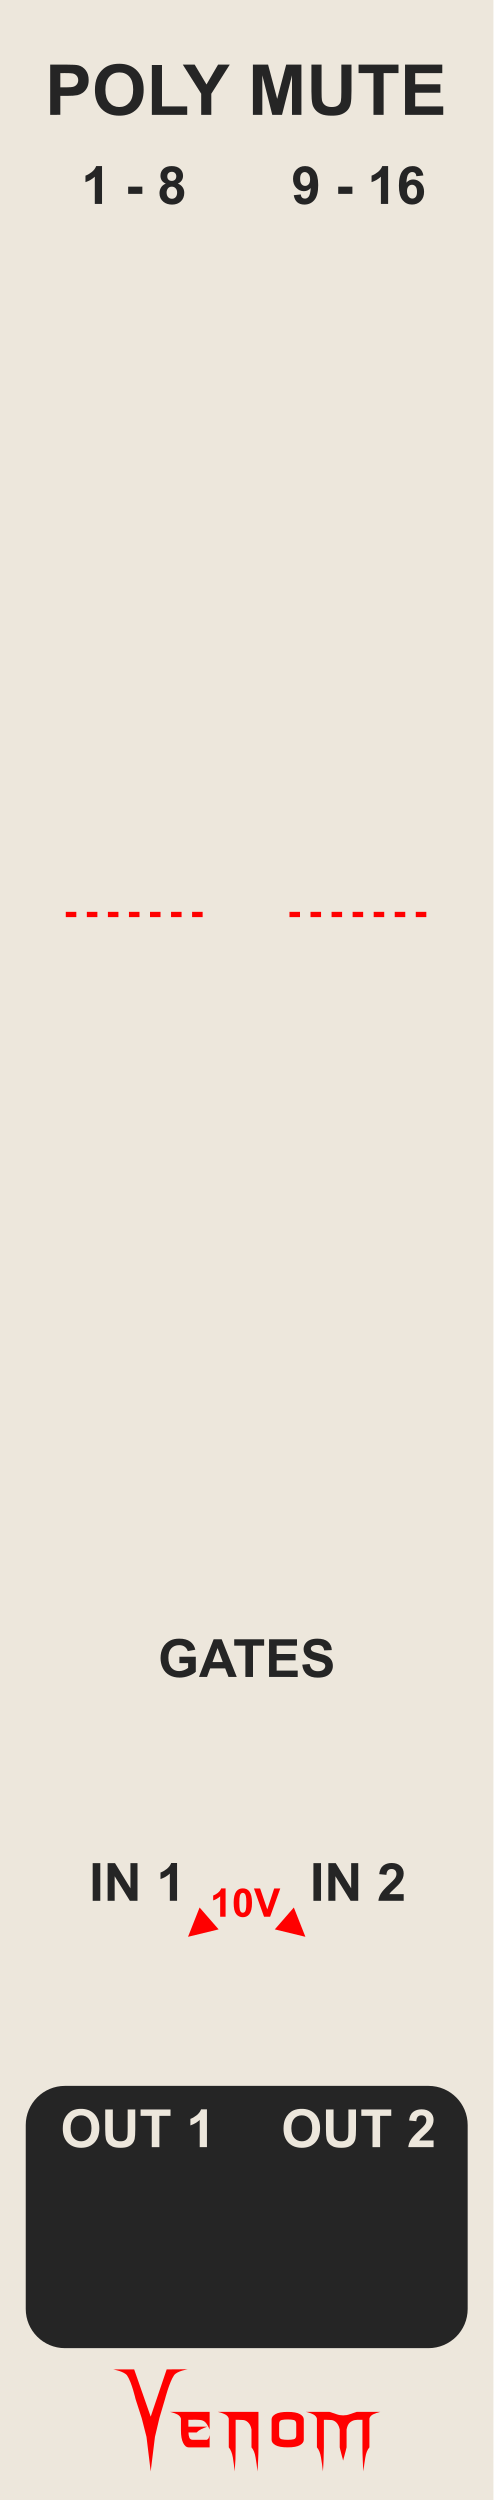
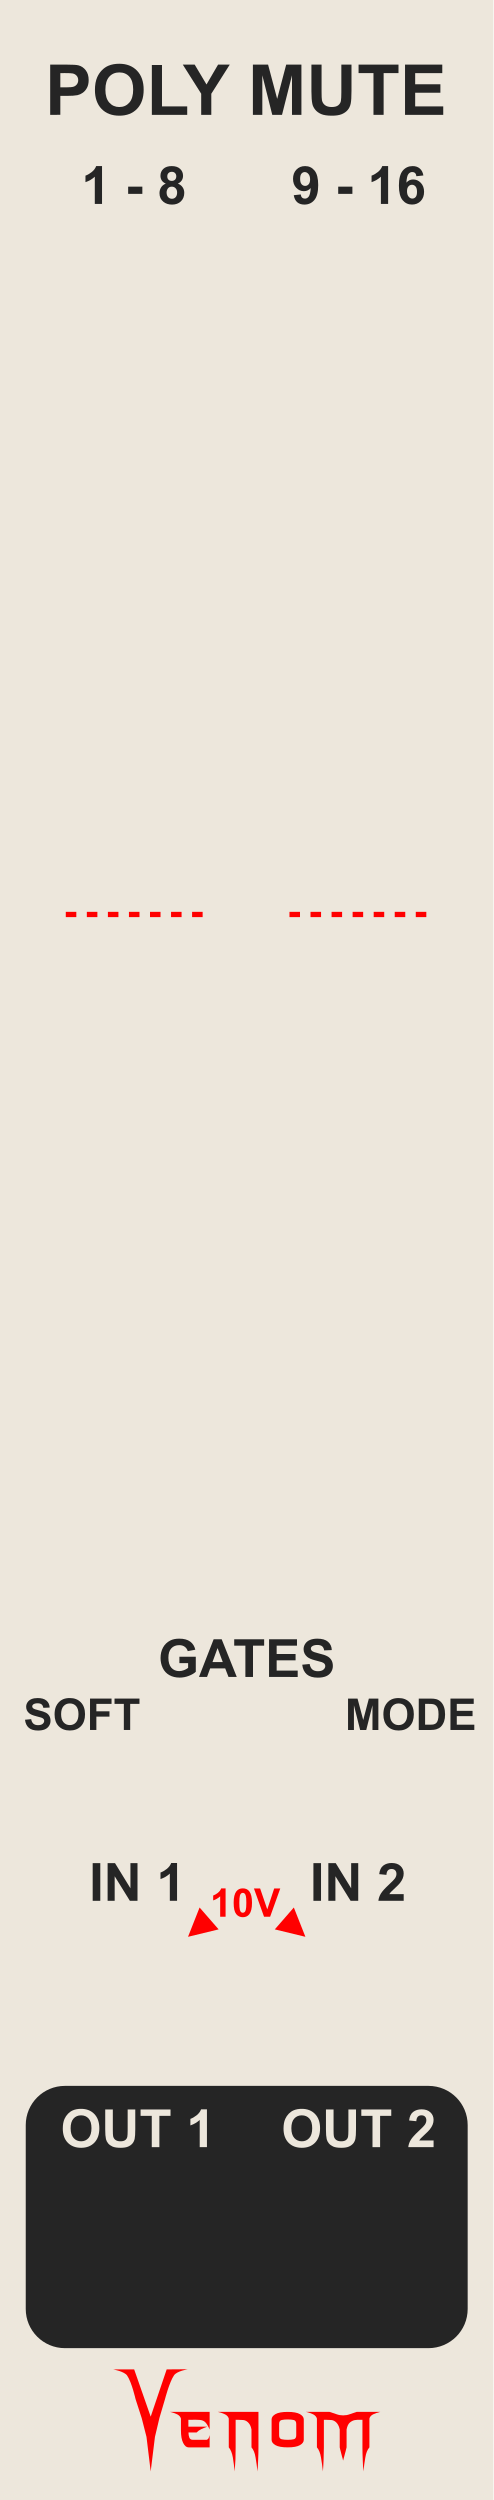
<svg xmlns="http://www.w3.org/2000/svg" width="75" height="380" viewBox="0 0 75 380" version="1.1" id="svg100">
  <defs id="defs7">
    <rect x="85" y="10" width="51.058" height="25" id="rect29906" />
    <linearGradient id="a8e142bb-541b-4903-be63-d5d069028a5d" x1="22.5" x2="22.5" y2="380" gradientUnits="userSpaceOnUse">
      <stop offset="0" stop-color="#ebebeb" id="stop2" />
      <stop offset="1" stop-color="#e1e1e1" id="stop4" />
    </linearGradient>
  </defs>
  <g id="f45e0130-37b7-4f8b-95b3-6408baa23eb1" data-name="components" style="display:inline">
    <g id="aea613ef-74be-49bf-be45-c0734aee674b" data-name="FND BG" style="fill:#ede7dc;fill-opacity:1" transform="scale(1.666667,1)">
      <rect width="45" height="380" fill="url(#a8e142bb-541b-4903-be63-d5d069028a5d)" id="rect9" style="fill:#ede7dc;fill-opacity:1" x="0" y="0" />
    </g>
  </g>
  <g id="layer2">
    <g id="g42796" transform="matrix(0.304583,0,0,0.304583,14.43755,-12.68508)" style="fill:#ff0000">
      <g aria-label="enom" id="text4270-27" style="font-size:49.389px;line-height:1.25;font-family:'NECK ROMANCER';-inkscape-font-specification:'NECK ROMANCER, Normal';font-variant-ligatures:none;text-align:center;text-anchor:middle;fill:#ff0000;stroke-width:2.646">
        <path d="m 46.609,1249.244 q 0,1.158 0,3.425 3.183,0 9.453,0 -1.64,0.579 -2.99,1.206 -1.35,0.627 -2.363,1.688 -1.35,0 -4.051,0 0,1.495 0.434,2.556 0.386,1.109 1.833,1.109 2.267,0 6.801,0 0.482,-0.145 0.868,-0.627 0.338,-0.53 0.627,-1.736 0,2.026 0,6.125 -3.521,0 -10.563,0 -1.543,0 -2.653,-2.219 -1.109,-2.17 -1.109,-6.318 0,-1.978 0,-5.836 -0.386,-1.35 -1.881,-2.122 -1.495,-0.724 -3.569,-1.206 6.608,0 19.775,0 0,2.942 0,8.778 -1.206,-2.701 -2.219,-3.666 -1.013,-0.965 -2.701,-1.109 -0.916,-0.097 -2.17,-0.097 -1.206,0.048 -2.846,0.048 -0.241,0 -0.675,0 z" id="path42762" style="fill:#ff0000" />
        <path d="m 81.577,1245.289 q 0,5.884 0,17.701 0,3.087 -0.145,6.077 -0.096,3.039 -0.338,5.933 -0.386,-3.714 -0.965,-6.994 -0.531,-3.328 -2.026,-5.016 0,-2.99 0,-8.923 -0.241,-1.351 -0.723,-2.219 -0.482,-0.868 -1.061,-1.399 -1.109,-1.013 -2.412,-1.109 -1.35,-0.097 -2.267,-0.097 -0.482,0 -1.447,0 0,4.582 0,13.746 0,3.087 -0.096,6.077 -0.145,3.039 -0.386,5.933 -0.386,-3.714 -0.916,-6.994 -0.579,-3.328 -2.026,-5.016 0,-4.823 0,-14.373 -0.386,-1.35 -1.881,-2.122 -1.495,-0.724 -3.569,-1.206 6.752,0 20.257,0 z" id="path42764" style="fill:#ff0000" />
        <path d="m 104.197,1249.051 q 0,3.376 0,10.177 0,1.543 -1.929,2.653 -1.929,1.109 -6.077,1.109 -4.196,0 -6.125,-1.109 -1.929,-1.109 -1.929,-2.653 0,-3.376 0,-10.177 0,-1.543 1.929,-2.653 1.929,-1.109 6.125,-1.109 4.148,0 6.077,1.109 1.929,1.109 1.929,2.653 z m -3.762,7.91 q 0,-1.881 0,-5.643 0,-1.688 -1.254,-1.978 -1.206,-0.289 -2.99,-0.289 -1.833,0 -3.039,0.289 -1.254,0.289 -1.254,1.978 0,1.881 0,5.643 0,1.688 1.254,1.977 1.206,0.289 3.039,0.289 1.785,0 2.99,-0.289 1.254,-0.289 1.254,-1.977 z" id="path42766" style="fill:#ff0000" />
        <path d="m 142.348,1245.289 q -2.026,0.482 -3.521,1.206 -1.543,0.772 -1.881,2.122 0,4.775 0,14.373 -1.495,1.688 -2.026,5.016 -0.579,3.28 -0.965,6.994 -0.241,-2.894 -0.338,-5.933 -0.145,-2.99 -0.145,-6.077 0,-4.582 0,-13.746 -0.482,0 -1.399,0 -0.531,0 -1.158,0 -0.627,0 -1.302,0.145 -1.254,0.241 -2.412,1.206 -1.158,0.965 -1.64,3.473 0,2.99 0,8.923 -0.145,0.627 -0.289,1.109 -0.097,0.482 -0.193,0.82 -0.531,1.978 -0.386,1.351 0.193,-0.627 -0.289,1.158 -0.097,0.338 -0.241,0.868 -0.145,0.531 -0.338,1.302 -0.145,-0.675 -0.289,-1.206 -0.145,-0.482 -0.241,-0.82 -0.531,-2.026 -0.338,-1.302 0.193,0.772 -0.434,-1.688 -0.048,-0.289 -0.193,-0.724 -0.097,-0.386 -0.193,-0.868 0,-2.99 0,-8.923 -0.289,-1.351 -0.772,-2.219 -0.482,-0.868 -1.061,-1.399 -1.109,-1.013 -2.412,-1.109 -1.302,-0.097 -2.267,-0.097 -0.482,0 -1.399,0 0,4.582 0,13.746 0,3.087 -0.145,6.077 -0.097,3.039 -0.338,5.933 -0.386,-3.714 -0.965,-6.994 -0.531,-3.328 -2.026,-5.016 0,-4.823 0,-14.373 -0.386,-1.35 -1.881,-2.122 -1.495,-0.724 -3.569,-1.206 3.955,0 11.768,0 1.158,0.386 3.473,1.157 0.772,0.289 1.592,0.434 0.82,0.145 1.688,0.145 0.868,0 1.736,-0.145 0.82,-0.145 1.592,-0.434 1.158,-0.386 3.424,-1.157 3.955,0 11.768,0 z" id="path42768" style="fill:#ff0000" />
      </g>
      <g aria-label="V" transform="matrix(1.236317,0,0,0.8088538,-497.8809,123.4859)" id="text4270-3-5-2" style="font-size:78.506px;line-height:1.25;font-family:Nosferotica;-inkscape-font-specification:'Nosferotica, Normal';font-variant-ligatures:none;text-align:center;text-anchor:middle;fill:#ff0000;stroke-width:3.271">
        <path d="m 431.65,1360.686 8.574,-0.102 c 0,0 -4.408,1.088 -5.599,3.728 -1.881,4.169 -3.642,14.663 -3.642,14.663 l -2.233,11.519 -1.833,11.831 -1.718,21.311 -1.695,-21.311 -1.922,-11.521 -2.501,-11.829 c 0,0 -1.52,-10.287 -3.383,-14.483 -1.145,-2.579 -5.634,-3.806 -5.634,-3.806 h 8.466 l 6.669,29.157 z" id="path30410" style="fill:#ff0000" />
      </g>
    </g>
  </g>
  <g id="layer3" style="display:inline">
    <g aria-label="POLY MUTE" id="text26442" style="font-weight:bold;font-size:10.667px;line-height:1.25;font-family:Arial;-inkscape-font-specification:'Arial, Bold';font-variant-ligatures:none;text-align:center;text-anchor:middle;fill:#252525">
      <path d="M 7.628,17.456 V 9.82 h 2.474 q 1.406,0 1.833,0.115 0.656,0.172 1.099,0.75 0.443,0.573 0.443,1.484 0,0.703 -0.255,1.182 -0.255,0.479 -0.651,0.755 -0.391,0.271 -0.797,0.359 -0.552,0.109 -1.599,0.109 H 9.169 v 2.88 z M 9.169,11.112 v 2.167 h 0.844 q 0.911,0 1.219,-0.12 0.307,-0.12 0.479,-0.375 0.177,-0.255 0.177,-0.594 0,-0.417 -0.245,-0.688 -0.245,-0.271 -0.62,-0.339 -0.276,-0.052 -1.109,-0.052 z" id="path41817" />
      <path d="m 14.43,13.685 q 0,-1.167 0.349,-1.958 0.26,-0.583 0.708,-1.047 0.453,-0.464 0.99,-0.688 0.714,-0.302 1.646,-0.302 1.688,0 2.698,1.047 1.016,1.047 1.016,2.911 0,1.849 -1.005,2.896 -1.005,1.042 -2.688,1.042 -1.703,0 -2.708,-1.036 -1.005,-1.042 -1.005,-2.865 z m 1.589,-0.052 q 0,1.297 0.599,1.969 0.599,0.667 1.521,0.667 0.922,0 1.51,-0.661 0.594,-0.667 0.594,-1.995 0,-1.313 -0.578,-1.958 -0.573,-0.646 -1.526,-0.646 -0.953,0 -1.536,0.656 -0.583,0.651 -0.583,1.969 z" id="path41819" />
      <path d="M 23.081,17.456 V 9.883 h 1.542 v 6.286 h 3.833 v 1.286 z" id="path41821" />
      <path d="M 30.581,17.456 V 14.242 L 27.784,9.82 h 1.807 l 1.797,3.021 1.76,-3.021 h 1.776 l -2.807,4.432 v 3.203 z" id="path41823" />
      <path d="M 38.44,17.456 V 9.82 h 2.307 l 1.385,5.208 1.37,-5.208 h 2.313 v 7.635 h -1.432 v -6.01 l -1.516,6.01 h -1.484 l -1.51,-6.01 v 6.01 z" id="path41825" />
      <path d="m 47.336,9.82 h 1.542 V 13.956 q 0,0.984 0.057,1.276 0.099,0.469 0.469,0.755 0.375,0.281 1.021,0.281 0.656,0 0.99,-0.266 0.333,-0.271 0.401,-0.661 0.068,-0.391 0.068,-1.297 V 9.82 h 1.542 V 13.831 q 0,1.375 -0.125,1.943 -0.125,0.568 -0.464,0.958 -0.333,0.391 -0.896,0.625 -0.563,0.229 -1.469,0.229 -1.094,0 -1.661,-0.25 Q 48.247,17.081 47.919,16.68 47.591,16.274 47.487,15.831 47.336,15.175 47.336,13.893 Z" id="path41827" />
      <path d="M 56.768,17.456 V 11.112 H 54.503 V 9.82 h 6.068 v 1.292 h -2.26 v 6.344 z" id="path41829" />
      <path d="M 61.565,17.456 V 9.82 h 5.661 v 1.292 h -4.12 v 1.693 h 3.833 v 1.286 h -3.833 v 2.078 h 4.266 v 1.286 z" id="path41831" />
    </g>
    <rect x="3.913" y="317.055" width="67.174" height="39.865" rx="5.957" fill="#1f1f1f" id="rect56" style="display:inline;fill:#252525;fill-opacity:1;stroke-width:1.45" ry="5.957" />
    <g aria-label="1 - 8" id="text33986" style="font-weight:bold;font-size:8px;line-height:1.25;font-family:Arial;-inkscape-font-specification:'Arial, Bold';font-variant-ligatures:none;text-align:center;text-anchor:middle;display:inline;fill:#252525">
      <path d="m 15.508,30.995 h -1.098 v -4.137 q -0.602,0.562 -1.418,0.832 V 26.695 q 0.43,-0.141 0.934,-0.531 0.504,-0.395 0.691,-0.918 h 0.891 z" id="path41834" />
      <path d="m 19.48,29.468 v -1.098 h 2.156 v 1.098 z" id="path41836" />
      <path d="m 25.199,27.905 q -0.426,-0.18 -0.621,-0.492 -0.191,-0.316 -0.191,-0.691 0,-0.641 0.445,-1.059 0.449,-0.418 1.273,-0.418 0.816,0 1.266,0.418 0.453,0.418 0.453,1.059 0,0.398 -0.207,0.711 -0.207,0.309 -0.582,0.473 0.477,0.191 0.723,0.559 0.25,0.367 0.25,0.848 0,0.793 -0.508,1.289 -0.504,0.496 -1.344,0.496 -0.781,0 -1.301,-0.41 -0.613,-0.484 -0.613,-1.328 0,-0.465 0.23,-0.852 0.23,-0.391 0.727,-0.602 z m 0.227,-1.105 q 0,0.328 0.184,0.512 0.188,0.184 0.496,0.184 0.312,0 0.5,-0.184 0.188,-0.188 0.188,-0.516 0,-0.309 -0.188,-0.492 -0.184,-0.188 -0.488,-0.188 -0.316,0 -0.504,0.188 -0.188,0.188 -0.188,0.496 z m -0.102,2.453 q 0,0.453 0.23,0.707 0.234,0.254 0.582,0.254 0.34,0 0.562,-0.242 0.223,-0.246 0.223,-0.707 0,-0.402 -0.227,-0.645 -0.227,-0.246 -0.574,-0.246 -0.402,0 -0.602,0.277 -0.195,0.277 -0.195,0.602 z" id="path41838" />
    </g>
    <g aria-label="9 - 16" id="text33986-6" style="font-weight:bold;font-size:8px;line-height:1.25;font-family:Arial;-inkscape-font-specification:'Arial, Bold';font-variant-ligatures:none;text-align:center;text-anchor:middle;display:inline;fill:#252525">
      <path d="m 44.65,29.671 1.062,-0.117 q 0.039,0.324 0.203,0.48 0.164,0.156 0.434,0.156 0.34,0 0.578,-0.312 0.238,-0.312 0.305,-1.297 -0.414,0.48 -1.035,0.48 -0.676,0 -1.168,-0.52 -0.488,-0.523 -0.488,-1.359 0,-0.871 0.516,-1.402 0.52,-0.535 1.32,-0.535 0.871,0 1.43,0.676 0.559,0.672 0.559,2.215 0,1.57 -0.582,2.266 -0.582,0.695 -1.516,0.695 -0.672,0 -1.086,-0.355 -0.414,-0.359 -0.531,-1.07 z m 2.484,-2.398 q 0,-0.531 -0.246,-0.824 -0.242,-0.293 -0.562,-0.293 -0.305,0 -0.508,0.242 -0.199,0.238 -0.199,0.785 0,0.555 0.219,0.816 0.219,0.258 0.547,0.258 0.316,0 0.531,-0.25 0.219,-0.25 0.219,-0.734 z" id="path41841" />
      <path d="m 51.408,29.468 v -1.098 h 2.156 v 1.098 z" id="path41843" />
      <path d="m 58.994,30.995 h -1.098 v -4.137 q -0.602,0.562 -1.418,0.832 V 26.695 q 0.43,-0.141 0.934,-0.531 0.504,-0.395 0.691,-0.918 h 0.891 z" id="path41845" />
      <path d="m 64.354,26.671 -1.062,0.117 q -0.039,-0.328 -0.203,-0.484 -0.164,-0.156 -0.426,-0.156 -0.348,0 -0.59,0.312 -0.238,0.312 -0.301,1.301 0.41,-0.484 1.02,-0.484 0.688,0 1.176,0.523 0.492,0.523 0.492,1.352 0,0.879 -0.516,1.41 -0.516,0.531 -1.324,0.531 -0.867,0 -1.426,-0.672 -0.559,-0.676 -0.559,-2.211 0,-1.574 0.582,-2.27 0.582,-0.695 1.512,-0.695 0.652,0 1.078,0.367 0.43,0.363 0.547,1.059 z m -2.488,2.395 q 0,0.535 0.246,0.828 0.246,0.289 0.562,0.289 0.305,0 0.508,-0.238 0.203,-0.238 0.203,-0.781 0,-0.559 -0.219,-0.816 -0.219,-0.262 -0.547,-0.262 -0.316,0 -0.535,0.25 -0.219,0.246 -0.219,0.73 z" id="path41847" />
    </g>
    <g aria-label="GATES" id="text33986-6-7" style="font-weight:bold;font-size:8px;line-height:1.25;font-family:Arial;-inkscape-font-specification:'Arial, Bold';font-variant-ligatures:none;text-align:center;text-anchor:middle;display:inline;fill:#252525">
      <path d="m 27.268,252.793 v -0.965 h 2.492 v 2.281 q -0.363,0.352 -1.055,0.621 -0.688,0.266 -1.395,0.266 -0.898,0 -1.566,-0.375 -0.668,-0.379 -1.004,-1.078 -0.336,-0.703 -0.336,-1.527 0,-0.895 0.375,-1.59 0.375,-0.695 1.098,-1.066 0.551,-0.285 1.371,-0.285 1.066,0 1.664,0.449 0.602,0.445 0.773,1.234 l -1.148,0.215 q -0.121,-0.422 -0.457,-0.664 -0.332,-0.246 -0.832,-0.246 -0.758,0 -1.207,0.48 -0.445,0.48 -0.445,1.426 0,1.02 0.453,1.531 0.453,0.508 1.188,0.508 0.363,0 0.727,-0.141 0.367,-0.145 0.629,-0.348 v -0.727 z" id="path41850" />
      <path d="m 35.99,254.898 h -1.258 l -0.5,-1.301 h -2.289 l -0.473,1.301 h -1.227 l 2.23,-5.727 h 1.223 z m -2.129,-2.266 -0.789,-2.125 -0.773,2.125 z" id="path41852" />
      <path d="m 37.299,254.898 v -4.758 h -1.699 v -0.969 h 4.551 v 0.969 h -1.695 v 4.758 z" id="path41854" />
      <path d="m 40.896,254.898 v -5.727 h 4.246 v 0.969 h -3.09 v 1.27 h 2.875 v 0.965 h -2.875 v 1.559 h 3.199 v 0.965 z" id="path41856" />
      <path d="m 45.939,253.035 1.125,-0.109 q 0.102,0.566 0.41,0.832 0.312,0.266 0.84,0.266 0.559,0 0.84,-0.234 0.285,-0.238 0.285,-0.555 0,-0.203 -0.121,-0.344 -0.117,-0.145 -0.414,-0.25 -0.203,-0.07 -0.926,-0.25 -0.93,-0.23 -1.305,-0.566 -0.527,-0.473 -0.527,-1.152 0,-0.438 0.246,-0.816 0.25,-0.383 0.715,-0.582 0.469,-0.199 1.129,-0.199 1.078,0 1.621,0.473 0.547,0.473 0.574,1.262 l -1.156,0.051 q -0.074,-0.441 -0.32,-0.633 -0.242,-0.195 -0.73,-0.195 -0.504,0 -0.789,0.207 -0.184,0.133 -0.184,0.355 0,0.203 0.172,0.348 0.219,0.184 1.062,0.383 0.844,0.199 1.246,0.414 0.406,0.211 0.633,0.582 0.23,0.367 0.23,0.91 0,0.492 -0.273,0.922 -0.273,0.43 -0.773,0.641 -0.5,0.207 -1.246,0.207 -1.086,0 -1.668,-0.5 -0.582,-0.504 -0.695,-1.465 z" id="path41858" />
    </g>
    <g aria-label="IN 1" id="text33986-6-7-1" style="font-weight:bold;font-size:8px;line-height:1.25;font-family:Arial;-inkscape-font-specification:'Arial, Bold';font-variant-ligatures:none;text-align:center;text-anchor:middle;display:inline;fill:#252525">
      <path d="m 14.088,288.924 v -5.727 h 1.156 v 5.727 z" id="path41861" />
      <path d="m 16.357,288.924 v -5.727 h 1.125 l 2.344,3.824 v -3.824 h 1.074 v 5.727 h -1.16 l -2.309,-3.734 v 3.734 z" id="path41863" />
      <path d="m 26.912,288.924 h -1.098 v -4.137 q -0.602,0.562 -1.418,0.832 v -0.996 q 0.43,-0.141 0.934,-0.531 0.504,-0.395 0.691,-0.918 h 0.891 z" id="path41865" />
    </g>
    <g aria-label="IN 2" id="text33986-6-7-1-9" style="font-weight:bold;font-size:8px;line-height:1.25;font-family:Arial;-inkscape-font-specification:'Arial, Bold';font-variant-ligatures:none;text-align:center;text-anchor:middle;display:inline;fill:#252525">
      <path d="m 47.639,288.924 v -5.727 h 1.156 v 5.727 z" id="path41868" />
      <path d="m 49.908,288.924 v -5.727 h 1.125 l 2.344,3.824 v -3.824 h 1.074 v 5.727 h -1.16 l -2.309,-3.734 v 3.734 z" id="path41870" />
      <path d="m 61.361,287.905 v 1.02 h -3.848 q 0.062,-0.578 0.375,-1.094 0.312,-0.52 1.234,-1.375 0.742,-0.691 0.91,-0.938 0.227,-0.34 0.227,-0.672 0,-0.367 -0.199,-0.562 -0.195,-0.199 -0.543,-0.199 -0.344,0 -0.547,0.207 -0.203,0.207 -0.234,0.688 l -1.094,-0.109 q 0.098,-0.906 0.613,-1.301 0.516,-0.395 1.289,-0.395 0.848,0 1.332,0.457 0.484,0.457 0.484,1.137 0,0.387 -0.141,0.738 -0.137,0.348 -0.438,0.73 -0.199,0.254 -0.719,0.73 -0.52,0.477 -0.66,0.633 -0.137,0.156 -0.223,0.305 z" id="path41872" />
    </g>
+     <g aria-label="MODE" id="text46170" style="font-weight:bold;font-size:6.667px;line-height:1.25;font-family:Arial;-inkscape-font-specification:'Arial, Bold';font-variant-ligatures:none;text-align:center;text-anchor:middle;display:inline;fill:#252525">
+       <path d="m 52.902,262.956 v -4.772 h 1.442 l 0.866,3.255 0.856,-3.255 h 1.445 v 4.772 h -0.895 v -3.757 l -0.947,3.757 h -0.928 l -0.944,-3.757 v 3.757 z" id="path49390" />
+       <path d="m 58.273,260.6 q 0,-0.729 0.218,-1.224 0.163,-0.365 0.443,-0.654 0.283,-0.29 0.618,-0.43 0.446,-0.189 1.029,-0.189 1.055,0 1.686,0.654 0.635,0.654 0.635,1.82 0,1.156 -0.628,1.81 -0.628,0.651 -1.68,0.651 -1.064,0 -1.693,-0.648 -0.628,-0.651 -0.628,-1.79 z m 0.993,-0.033 q 0,0.811 0.374,1.23 0.374,0.417 0.951,0.417 0.576,0 0.944,-0.413 0.371,-0.417 0.371,-1.247 0,-0.82 -0.361,-1.224 -0.358,-0.404 -0.954,-0.404 -0.596,0 -0.96,0.41 -0.365,0.407 -0.365,1.23 z" id="path49392" />
+       <path d="m 63.651,258.184 h 1.761 q 0.596,0 0.908,0.091 0.42,0.124 0.719,0.439 0.299,0.316 0.456,0.775 0.156,0.456 0.156,1.126 0,0.589 -0.146,1.016 -0.179,0.521 -0.511,0.843 -0.251,0.244 -0.677,0.381 -0.319,0.101 -0.853,0.101 h -1.813 z m 0.964,0.807 v 3.161 h 0.719 q 0.404,0 0.583,-0.046 0.234,-0.059 0.387,-0.199 0.156,-0.14 0.254,-0.459 0.098,-0.322 0.098,-0.876 0,-0.553 -0.098,-0.85 -0.098,-0.296 -0.273,-0.462 -0.176,-0.166 -0.446,-0.225 -0.202,-0.046 -0.791,-0.046 z" id="path49394" />
+       <path d="m 68.468,262.956 v -4.772 h 3.538 v 0.807 h -2.575 v 1.058 h 2.396 v 0.804 h -2.396 v 1.299 h 2.666 v 0.804 z" id="path49396" />
+     </g>
+     <g aria-label="SOFT" id="text74313" style="font-weight:bold;font-size:6.667px;line-height:1.25;font-family:Arial;-inkscape-font-specification:'Arial, Bold';font-variant-ligatures:none;text-align:center;text-anchor:middle;display:inline;fill:#252525">
+       <path d="m 3.8,261.402 0.938,-0.091 q 0.085,0.472 0.342,0.693 0.26,0.221 0.7,0.221 0.465,0 0.7,-0.195 0.238,-0.199 0.238,-0.462 0,-0.169 -0.101,-0.286 -0.098,-0.12 -0.345,-0.208 -0.169,-0.059 -0.771,-0.208 -0.775,-0.192 -1.087,-0.472 -0.439,-0.394 -0.439,-0.96 0,-0.365 0.205,-0.68 0.208,-0.319 0.596,-0.485 0.391,-0.166 0.941,-0.166 0.898,0 1.351,0.394 0.456,0.394 0.479,1.051 l -0.964,0.042 q -0.062,-0.368 -0.267,-0.527 -0.202,-0.163 -0.609,-0.163 -0.42,0 -0.658,0.173 -0.153,0.111 -0.153,0.296 0,0.169 0.143,0.29 0.182,0.153 0.885,0.319 0.703,0.166 1.038,0.345 0.339,0.176 0.527,0.485 0.192,0.306 0.192,0.758 0,0.41 -0.228,0.768 -0.228,0.358 -0.645,0.534 -0.417,0.173 -1.038,0.173 -0.905,0 -1.39,-0.417 -0.485,-0.42 -0.579,-1.221 z" id="path80863" />
+       <path d="m 8.296,260.598 q 0,-0.729 0.218,-1.224 0.163,-0.365 0.443,-0.654 0.283,-0.29 0.618,-0.43 0.446,-0.189 1.029,-0.189 1.055,0 1.686,0.654 0.635,0.654 0.635,1.82 0,1.156 -0.628,1.81 -0.628,0.651 -1.68,0.651 -1.064,0 -1.693,-0.648 -0.628,-0.651 -0.628,-1.79 z m 0.993,-0.033 q 0,0.811 0.374,1.23 0.374,0.417 0.951,0.417 0.576,0 0.944,-0.413 0.371,-0.417 0.371,-1.247 0,-0.82 -0.361,-1.224 -0.358,-0.404 -0.954,-0.404 -0.596,0 -0.96,0.41 -0.365,0.407 -0.365,1.23 z" id="path80865" />
+       <path d="m 13.683,262.955 v -4.772 h 3.271 v 0.807 h -2.308 v 1.13 H 16.639 v 0.807 h -1.992 v 2.028 z" id="path80867" />
+       <path d="m 18.823,262.955 v -3.965 h -1.416 v -0.807 h 3.792 v 0.807 h -1.413 v 3.965 z" id="path80869" />
+     </g>
  </g>
  <g id="layer5" style="display:inline">
    <path style="color:#000000;fill:#ff0000;stroke-dasharray:1.6, 1.6;-inkscape-stroke:none" d="m 10,138.6 v 0.801 h 1.6 v -0.801 z m 3.199,0 v 0.801 h 1.602 v -0.801 z m 3.201,0 v 0.801 H 18 v -0.801 z m 3.199,0 v 0.801 h 1.6 v -0.801 z m 3.201,0 v 0.801 h 1.6 v -0.801 z m 3.199,0 v 0.801 h 1.6 v -0.801 z m 3.199,0 v 0.801 h 1.602 v -0.801 z" id="path39553" />
    <path style="color:#000000;fill:#ff0000;stroke-dasharray:1.6, 1.6;-inkscape-stroke:none" d="m 44,138.6 v 0.801 h 1.6 v -0.801 z m 3.199,0 v 0.801 h 1.602 v -0.801 z m 3.201,0 v 0.801 H 52 v -0.801 z m 3.199,0 v 0.801 h 1.6 v -0.801 z m 3.201,0 v 0.801 h 1.6 v -0.801 z m 3.199,0 v 0.801 h 1.6 v -0.801 z m 3.199,0 v 0.801 h 1.602 v -0.801 z" id="path39553-6" />
    <g id="g41815" transform="translate(0.12676)">
      <path style="display:inline;fill:#ff0000;fill-opacity:1;stroke:none;stroke-width:0.242;stroke-opacity:1" id="path19226-9-2" transform="matrix(1.315138,1.144779,-1.028099,1.181095,-303.8544,-558.4656)" d="m 472.625,264 -2.438,1.407 v -2.815 z" />
      <path style="display:inline;fill:#ff0000;fill-opacity:1;stroke:none;stroke-width:0.242;stroke-opacity:1" id="path19226-9-2-2" transform="matrix(-1.315138,1.144779,1.028099,1.181095,378.6009,-558.4656)" d="m 472.625,264 -2.438,1.407 v -2.815 z" />
      <g aria-label="10V" id="text33986-6-7-1-3" style="font-weight:bold;font-size:6px;line-height:1.25;font-family:Arial;-inkscape-font-specification:'Arial, Bold';font-variant-ligatures:none;text-align:center;text-anchor:middle;display:inline;fill:#ff0000">
        <path d="m 34.162,291.344 h -0.823 v -3.103 q -0.451,0.422 -1.063,0.624 v -0.747 q 0.322,-0.105 0.7,-0.398 0.378,-0.296 0.519,-0.688 h 0.668 z" id="path41784" />
        <path d="m 36.784,287.031 q 0.624,0 0.976,0.445 0.419,0.527 0.419,1.749 0,1.219 -0.422,1.752 -0.349,0.439 -0.973,0.439 -0.627,0 -1.011,-0.48 -0.384,-0.483 -0.384,-1.72 0,-1.213 0.422,-1.746 0.349,-0.439 0.973,-0.439 z m 0,0.683 q -0.149,0 -0.267,0.097 -0.117,0.094 -0.182,0.34 -0.085,0.319 -0.085,1.075 0,0.756 0.076,1.04 0.076,0.281 0.19,0.375 0.117,0.094 0.267,0.094 0.149,0 0.267,-0.094 0.117,-0.097 0.182,-0.343 0.085,-0.316 0.085,-1.072 0,-0.756 -0.076,-1.037 -0.076,-0.284 -0.193,-0.378 -0.114,-0.097 -0.264,-0.097 z" id="path41786" />
        <path d="m 40.007,291.344 -1.535,-4.295 h 0.94 l 1.087,3.179 1.052,-3.179 h 0.92 l -1.538,4.295 z" id="path41788" />
      </g>
    </g>
  </g>
  <g id="layer4" style="display:inline">
    <g aria-label="OUT 1" id="text33986-6-7-1-5" style="font-weight:bold;font-size:8px;line-height:1.25;font-family:Arial;-inkscape-font-specification:'Arial, Bold';font-variant-ligatures:none;text-align:center;text-anchor:middle;display:inline;fill:#ede7dc">
      <path d="m 9.545,323.54 q 0,-0.875 0.262,-1.469 0.195,-0.438 0.531,-0.785 0.34,-0.348 0.742,-0.516 0.535,-0.227 1.234,-0.227 1.266,0 2.023,0.785 0.762,0.785 0.762,2.184 0,1.387 -0.754,2.172 -0.754,0.781 -2.016,0.781 -1.277,0 -2.031,-0.777 -0.754,-0.781 -0.754,-2.148 z m 1.191,-0.039 q 0,0.973 0.449,1.477 0.449,0.5 1.141,0.5 0.691,0 1.133,-0.496 0.445,-0.5 0.445,-1.496 0,-0.984 -0.434,-1.469 -0.43,-0.484 -1.145,-0.484 -0.715,0 -1.152,0.492 -0.438,0.488 -0.438,1.477 z" id="path41875" />
      <path d="m 15.994,320.641 h 1.156 v 3.102 q 0,0.738 0.043,0.957 0.074,0.352 0.352,0.566 0.281,0.211 0.766,0.211 0.492,0 0.742,-0.199 0.25,-0.203 0.301,-0.496 0.051,-0.293 0.051,-0.973 v -3.168 h 1.156 v 3.008 q 0,1.031 -0.094,1.457 -0.094,0.426 -0.348,0.719 -0.25,0.293 -0.672,0.469 -0.422,0.172 -1.102,0.172 -0.82,0 -1.246,-0.188 -0.422,-0.191 -0.668,-0.492 -0.246,-0.305 -0.324,-0.637 -0.113,-0.492 -0.113,-1.453 z" id="path41877" />
      <path d="m 23.068,326.368 v -4.758 h -1.699 v -0.969 h 4.551 v 0.969 h -1.695 v 4.758 z" id="path41879" />
      <path d="m 31.455,326.368 h -1.098 v -4.137 q -0.602,0.562 -1.418,0.832 v -0.996 q 0.43,-0.141 0.934,-0.531 0.504,-0.395 0.691,-0.918 h 0.891 z" id="path41881" />
    </g>
    <g aria-label="OUT 2" id="text33986-6-7-1-5-3" style="font-weight:bold;font-size:8px;line-height:1.25;font-family:Arial;-inkscape-font-specification:'Arial, Bold';font-variant-ligatures:none;text-align:center;text-anchor:middle;display:inline;fill:#ede7dc">
      <path d="m 43.096,323.54 q 0,-0.875 0.262,-1.469 0.195,-0.438 0.531,-0.785 0.34,-0.348 0.742,-0.516 0.535,-0.227 1.234,-0.227 1.266,0 2.023,0.785 0.762,0.785 0.762,2.184 0,1.387 -0.754,2.172 -0.754,0.781 -2.016,0.781 -1.277,0 -2.031,-0.777 -0.754,-0.781 -0.754,-2.148 z m 1.191,-0.039 q 0,0.973 0.449,1.477 0.449,0.5 1.141,0.5 0.691,0 1.133,-0.496 0.445,-0.5 0.445,-1.496 0,-0.984 -0.434,-1.469 -0.43,-0.484 -1.145,-0.484 -0.715,0 -1.152,0.492 -0.438,0.488 -0.438,1.477 z" id="path41884" />
      <path d="m 49.545,320.641 h 1.156 v 3.102 q 0,0.738 0.043,0.957 0.074,0.352 0.352,0.566 0.281,0.211 0.766,0.211 0.492,0 0.742,-0.199 0.25,-0.203 0.301,-0.496 0.051,-0.293 0.051,-0.973 v -3.168 h 1.156 v 3.008 q 0,1.031 -0.094,1.457 -0.094,0.426 -0.348,0.719 -0.25,0.293 -0.672,0.469 -0.422,0.172 -1.102,0.172 -0.82,0 -1.246,-0.188 -0.422,-0.191 -0.668,-0.492 -0.246,-0.305 -0.324,-0.637 -0.113,-0.492 -0.113,-1.453 z" id="path41886" />
      <path d="m 56.619,326.368 v -4.758 h -1.699 v -0.969 h 4.551 v 0.969 h -1.695 v 4.758 z" id="path41888" />
      <path d="m 65.904,325.348 v 1.02 h -3.848 q 0.062,-0.578 0.375,-1.094 0.312,-0.52 1.234,-1.375 0.742,-0.691 0.91,-0.938 0.227,-0.34 0.227,-0.672 0,-0.367 -0.199,-0.562 -0.195,-0.199 -0.543,-0.199 -0.344,0 -0.547,0.207 -0.203,0.207 -0.234,0.688 l -1.094,-0.109 q 0.098,-0.906 0.613,-1.301 0.516,-0.395 1.289,-0.395 0.848,0 1.332,0.457 0.484,0.457 0.484,1.137 0,0.387 -0.141,0.738 -0.137,0.348 -0.438,0.73 -0.199,0.254 -0.719,0.73 -0.52,0.477 -0.66,0.633 -0.137,0.156 -0.223,0.305 z" id="path41890" />
    </g>
  </g>
  <text xml:space="preserve" id="text29904" style="font-weight:bold;font-size:8px;line-height:1.25;font-family:Arial;-inkscape-font-specification:'Arial, Bold';font-variant-ligatures:none;text-align:center;white-space:pre;shape-inside:url(#rect29906)" />
  <g id="layer1" style="display:none">
    <circle style="display:inline;fill:#ff0000;stroke:#ff0000;stroke-width:1.949;stroke-opacity:1" id="path1065" cx="20.5" cy="303.5" r="10.525" />
    <circle style="display:inline;fill:#ff0000;stroke:#ff0000;stroke-width:1.949;stroke-opacity:1" id="path1065-3" cx="54.5" cy="303.5" r="10.525" />
    <circle style="display:inline;fill:#ff0000;stroke:#ff0000;stroke-width:1.949;stroke-opacity:1" id="path1065-2" cx="54.5" cy="341" r="10.525" />
    <circle style="display:inline;fill:#ff0000;stroke:#ff0000;stroke-width:1.949;stroke-opacity:1" id="path1065-36" cx="37.5" cy="269.5" r="10.525" />
    <circle style="display:inline;fill:#ff0000;stroke:#ff0000;stroke-width:1.78;stroke-opacity:1" id="path1065-7-1-15-4" cx="54.5" cy="44.5" r="9.61" />
    <circle style="display:inline;fill:#ff0000;stroke:#ff0000;stroke-width:1.949;stroke-opacity:1" id="path1065-1" cx="20.5" cy="341" r="10.525" />
    <circle style="display:inline;fill:#ff0000;stroke:#ff0000;stroke-width:1.78;stroke-opacity:1" id="path1065-7-1-15-4-9" cx="54.5" cy="233.5" r="9.61" />
    <circle style="display:inline;fill:#ff0000;stroke:#ff0000;stroke-width:1.78;stroke-opacity:1" id="path1065-7-1-15-4-4" cx="54.5" cy="206.5" r="9.61" />
    <circle style="display:inline;fill:#ff0000;stroke:#ff0000;stroke-width:1.78;stroke-opacity:1" id="path1065-7-1-15-4-6" cx="54.5" cy="179.5" r="9.61" />
    <circle style="display:inline;fill:#ff0000;stroke:#ff0000;stroke-width:1.78;stroke-opacity:1" id="path1065-7-1-15-4-2" cx="54.5" cy="152.5" r="9.61" />
    <circle style="display:inline;fill:#ff0000;stroke:#ff0000;stroke-width:1.78;stroke-opacity:1" id="path1065-7-1-15-4-46" cx="54.5" cy="125.5" r="9.61" />
    <circle style="display:inline;fill:#ff0000;stroke:#ff0000;stroke-width:1.78;stroke-opacity:1" id="path1065-7-1-15-4-7" cx="54.5" cy="98.5" r="9.61" />
    <circle style="display:inline;fill:#ff0000;stroke:#ff0000;stroke-width:1.78;stroke-opacity:1" id="path1065-7-1-15-4-58" cx="54.5" cy="71.5" r="9.61" />
    <circle style="display:inline;fill:#ff0000;stroke:#ff0000;stroke-width:1.78;stroke-opacity:1" id="path1065-7-1-15-4-77" cx="20.5" cy="44.5" r="9.61" />
    <circle style="display:inline;fill:#ff0000;stroke:#ff0000;stroke-width:1.78;stroke-opacity:1" id="path1065-7-1-15-4-9-7" cx="20.5" cy="233.5" r="9.61" />
    <circle style="display:inline;fill:#ff0000;stroke:#ff0000;stroke-width:1.78;stroke-opacity:1" id="path1065-7-1-15-4-4-0" cx="20.5" cy="206.5" r="9.61" />
    <circle style="display:inline;fill:#ff0000;stroke:#ff0000;stroke-width:1.78;stroke-opacity:1" id="path1065-7-1-15-4-6-1" cx="20.5" cy="179.5" r="9.61" />
    <circle style="display:inline;fill:#ff0000;stroke:#ff0000;stroke-width:1.78;stroke-opacity:1" id="path1065-7-1-15-4-2-0" cx="20.5" cy="152.5" r="9.61" />
    <circle style="display:inline;fill:#ff0000;stroke:#ff0000;stroke-width:1.78;stroke-opacity:1" id="path1065-7-1-15-4-46-0" cx="20.5" cy="125.5" r="9.61" />
    <circle style="display:inline;fill:#ff0000;stroke:#ff0000;stroke-width:1.78;stroke-opacity:1" id="path1065-7-1-15-4-7-0" cx="20.5" cy="98.5" r="9.61" />
    <circle style="display:inline;fill:#ff0000;stroke:#ff0000;stroke-width:1.78;stroke-opacity:1" id="path1065-7-1-15-4-58-6" cx="20.5" cy="71.5" r="9.61" />
+     <circle style="display:inline;fill:#ff0000;stroke:#ff0000;stroke-width:1.949;stroke-opacity:1" id="path1065-36-9" cx="62.5" cy="269.5" r="3.525" />
+     <circle style="display:inline;fill:#ff0000;stroke:#ff0000;stroke-width:1.949;stroke-opacity:1" id="path1065-36-9-9" cx="12.5" cy="269.5" r="3.525" />
  </g>
</svg>
